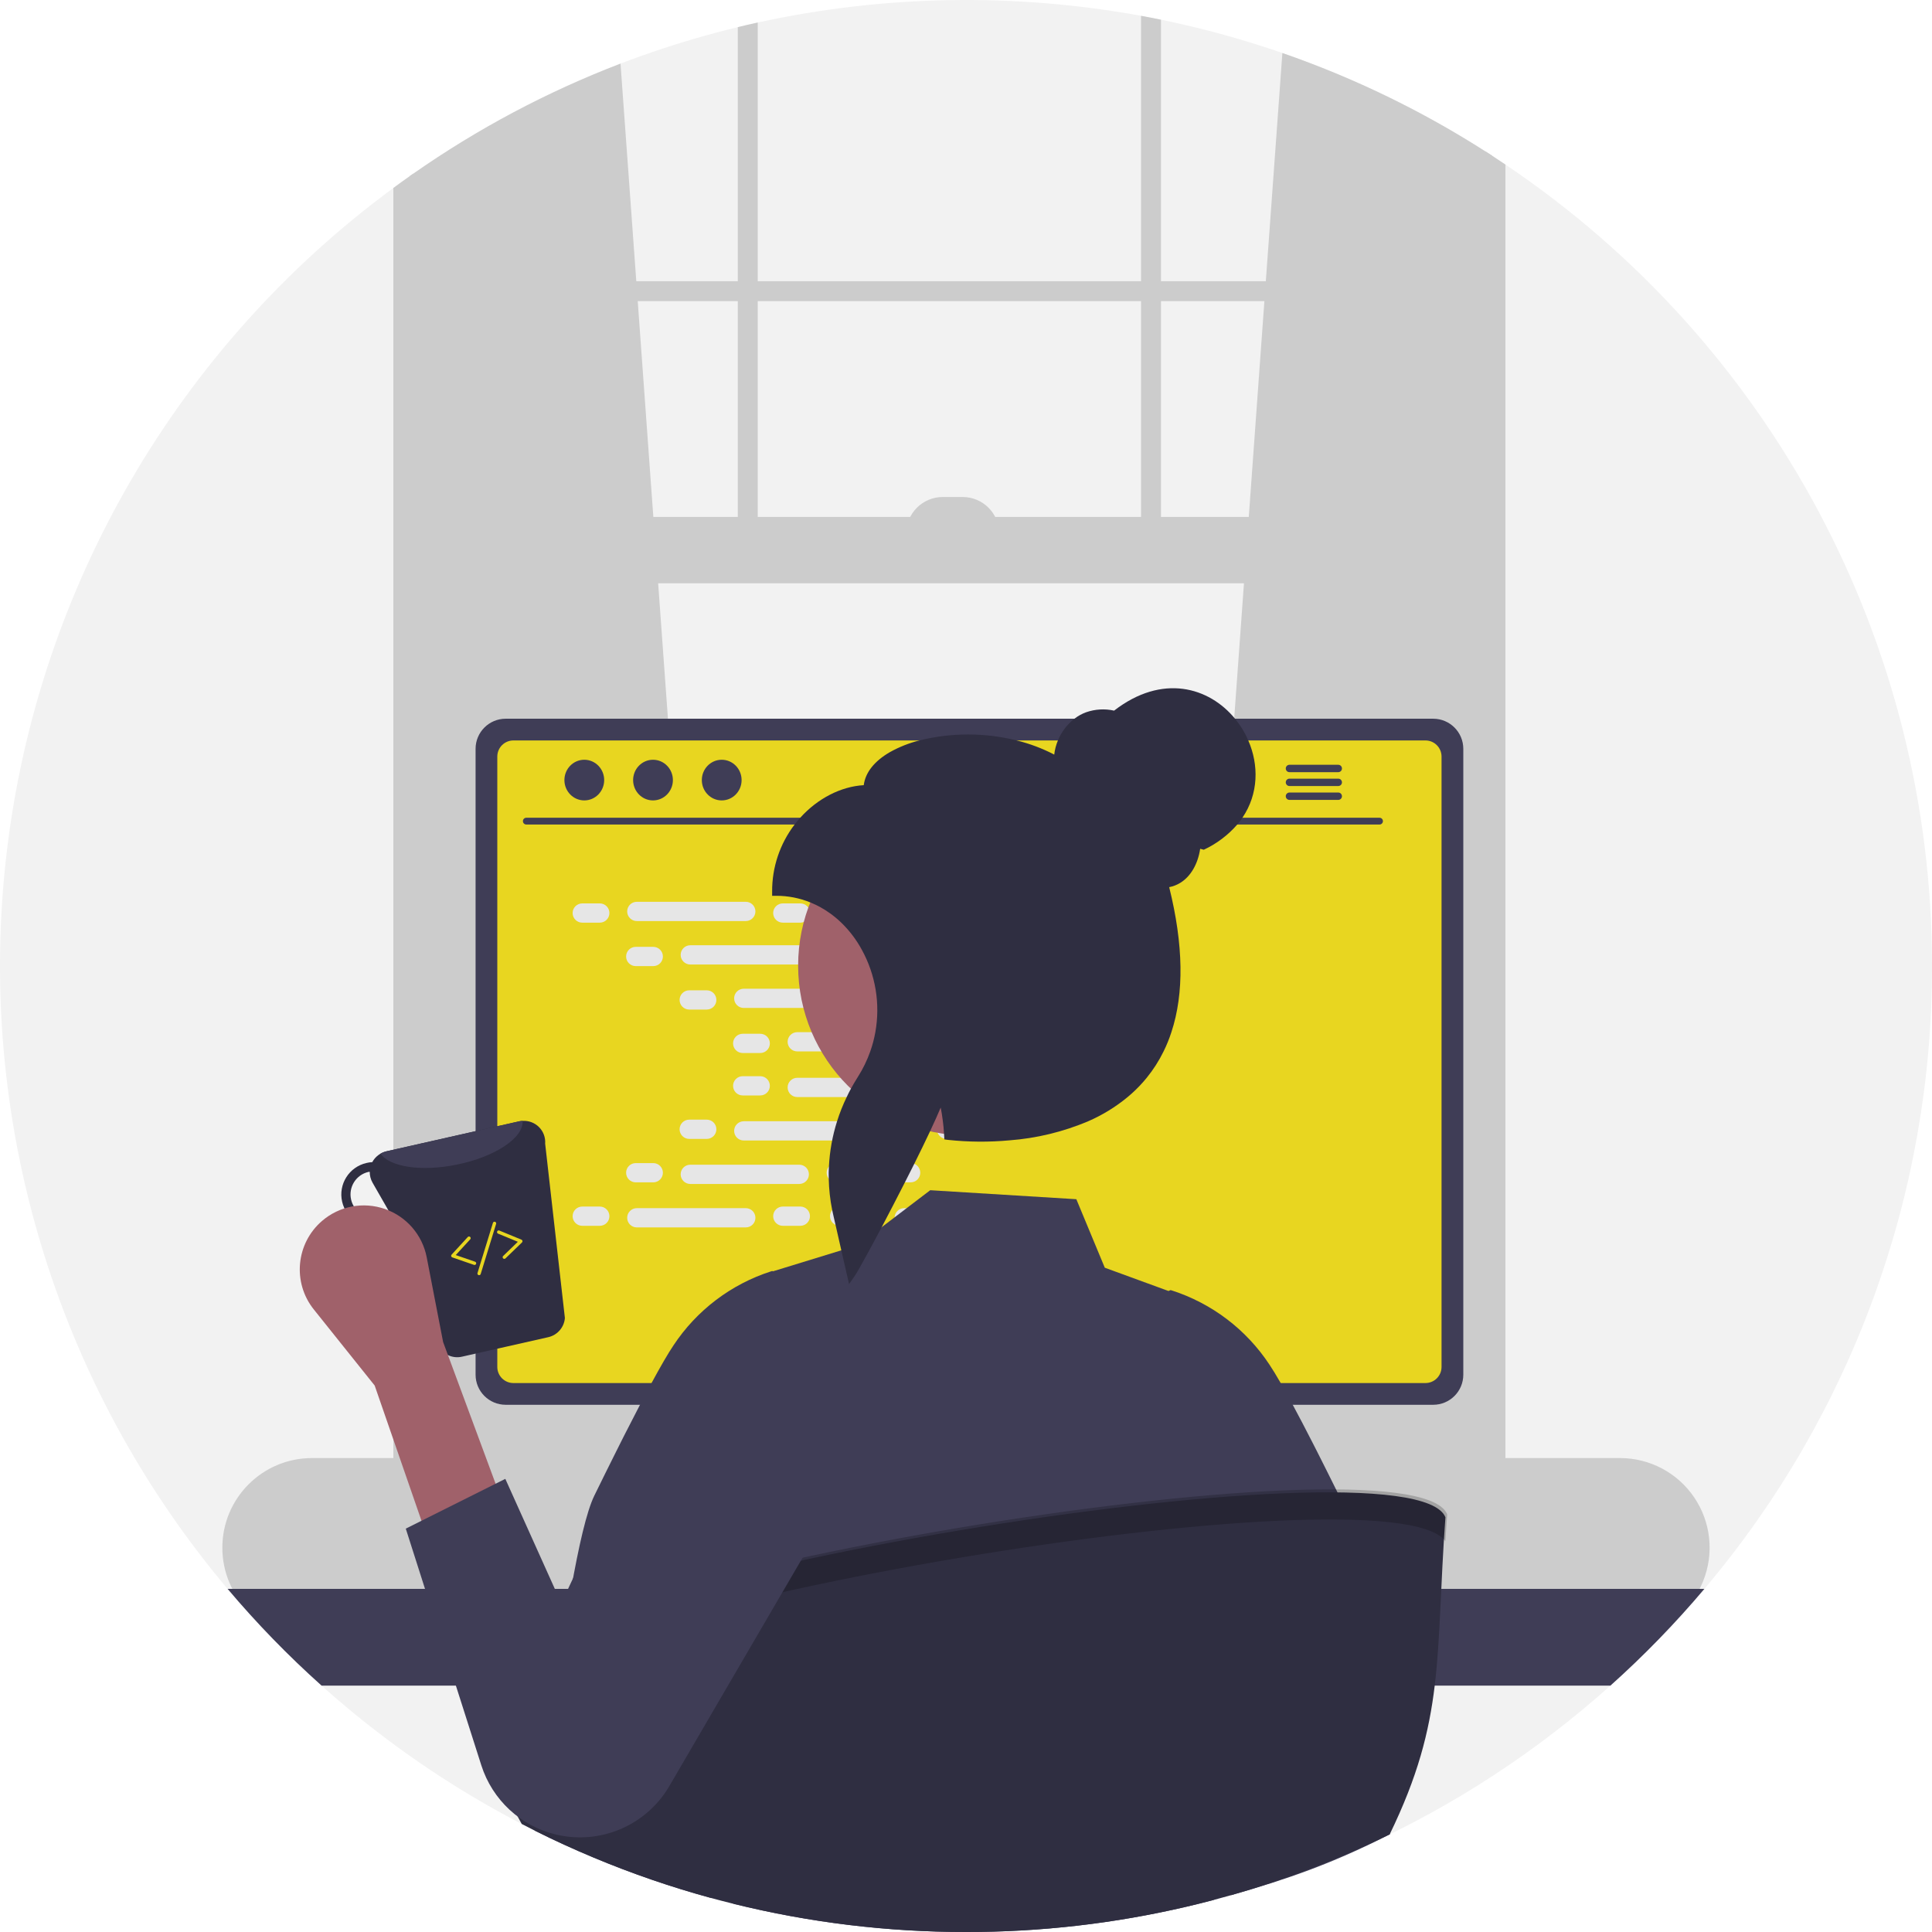
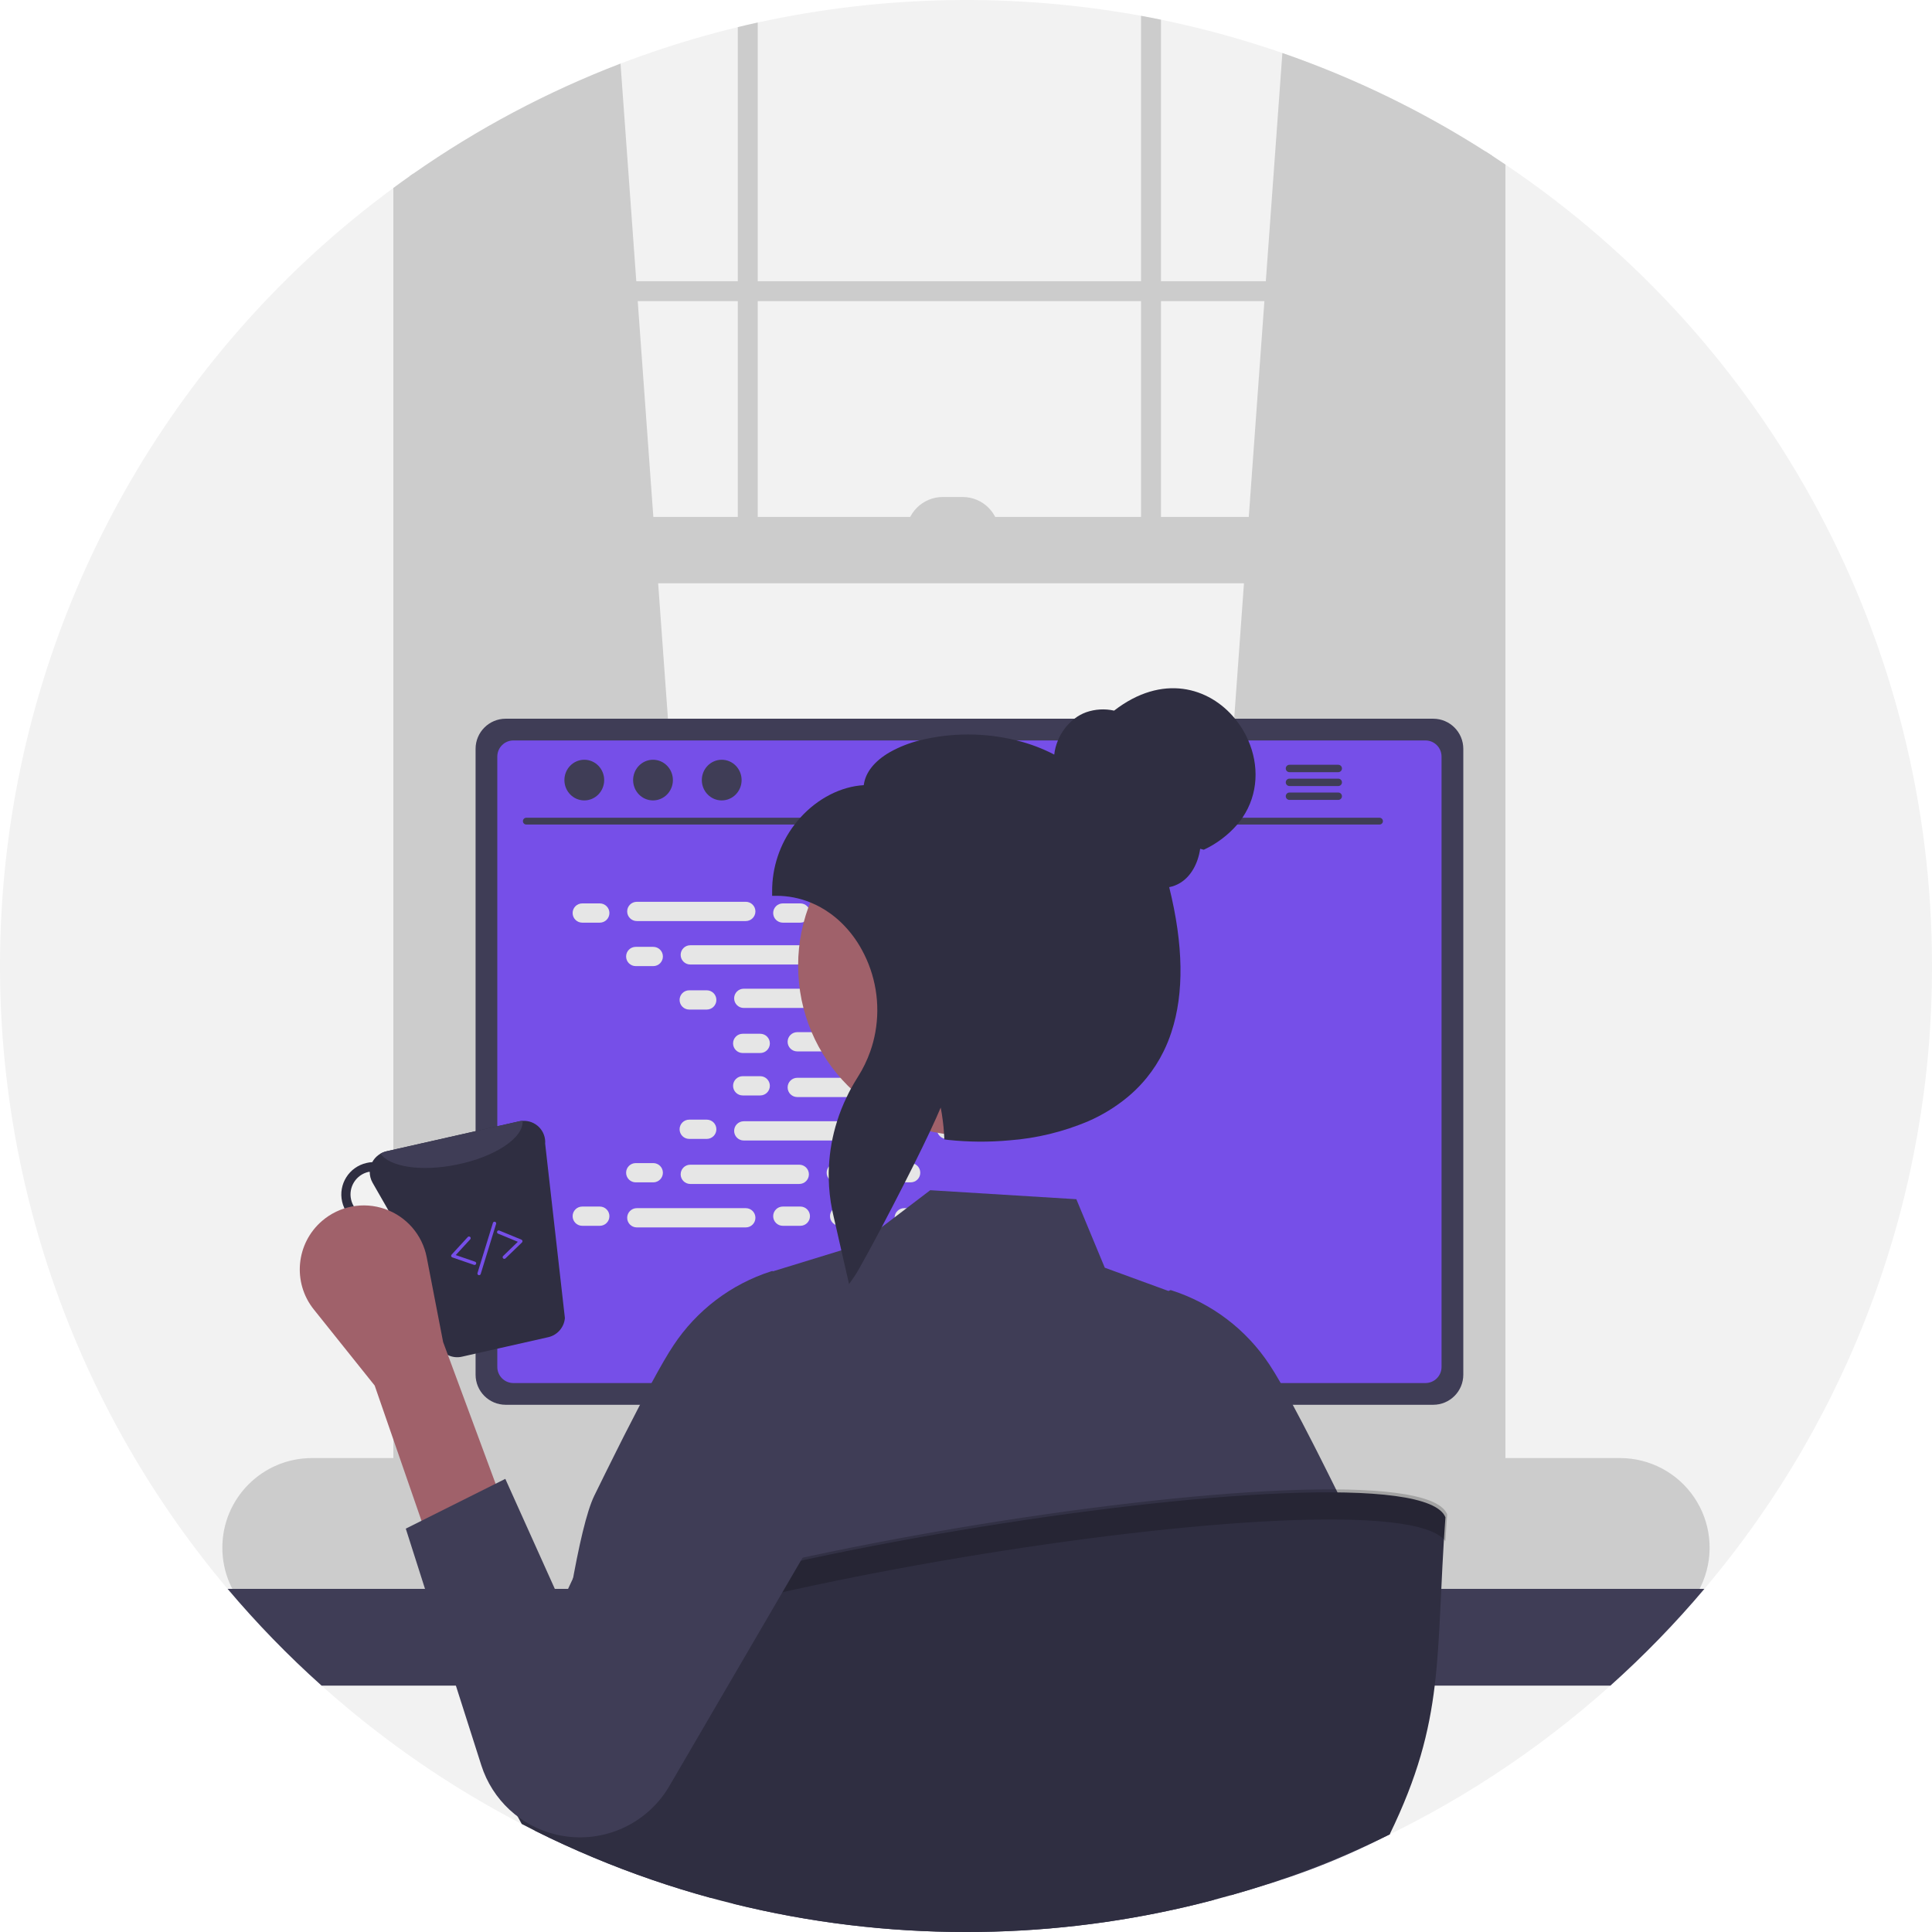
<svg xmlns="http://www.w3.org/2000/svg" data-name="Layer 1" width="578" height="578" viewBox="0 0 578 578">
  <path d="M889,450a287.861,287.861,0,0,1-68.09,186.34c-1.6,1.9-3.23,3.77-4.89,5.63a290.588,290.588,0,0,1-67.49,55.99q-8.67,5.205-17.72,9.81c-.61.31-1.23.62-1.84.92-.73.37-1.47.73-2.21,1.09A286.159,286.159,0,0,1,679.24,728q-2.55.72-5.11,1.4a288.588,288.588,0,0,1-65.84,9.49c-1.16.03-2.3.05-3.4.07-.39.01-.77.02-1.15.02-1.25.01-2.49.02-3.74.02a289.271,289.271,0,0,1-69.54-8.43q-3.42-.84-6.81-1.77a285.473,285.473,0,0,1-34.97-12.03q-9-3.75-17.68-8.09c-1.31-.66-2.62-1.32-3.91-2-.55-.27-1.09-.56-1.63-.84a290.458,290.458,0,0,1-81.65-64.06c-1.6-1.79-3.17-3.61-4.72-5.44a289.025,289.025,0,0,1,49.59-419.1c1.64-1.21,3.29-2.41,4.96-3.58q.495-.345.99-.69a286.753,286.753,0,0,1,97.1-43.85c1.98-.49,3.96-.95,5.96-1.38a291.798,291.798,0,0,1,114.68-2.01c1.99.37,3.98.75,5.96,1.16a287.281,287.281,0,0,1,97.1,39.43c.66.42,1.32.84,1.98,1.28,1.33.86,2.66,1.74,3.97,2.63A288.686,288.686,0,0,1,889,450Z" transform="translate(-311 -161)" fill="#f2f2f2" />
  <path d="M527,599.51l-92.37,8.2-.99.09V213.66q.495-.345.99-.69a288.323,288.323,0,0,1,62.01-32.94l4.72,65.1.43,5.96,4.67,64.56L507.9,335.51l18.93,261.7Z" transform="translate(-311 -161)" fill="#ccc" />
  <path d="M755.43,206.32c.66.42,1.32.84,1.98,1.28V607.8l-1.98-.18-91.37-8.11.17-2.3L683.16,335.51l1.44-19.86,4.67-64.56.43-5.96,4.95-68.27A287.687,287.687,0,0,1,755.43,206.32Z" transform="translate(-311 -161)" fill="#ccc" />
  <path d="M755.43,206.32V613.26c0,7.81-5.38,14.16-12,14.16H446.63c-5.48,0-10.13-4.36-11.54-10.31a16.108,16.108,0,0,1-.46-3.85V212.97q-.495.345-.99.69c-1.67,1.17-3.32,2.37-4.96,3.58V613.26a22.919,22.919,0,0,0,6.18,16,17.06,17.06,0,0,0,7.78,4.66,15.118,15.118,0,0,0,3.99.53h296.8a15.249,15.249,0,0,0,4-.53c7.98-2.15,13.95-10.59,13.95-20.66V210.23c-1.31-.89-2.64-1.77-3.97-2.63C756.75,207.16,756.09,206.74,755.43,206.32Z" transform="translate(-311 -161)" fill="#ccc" />
  <rect x="120.655" y="84.134" width="326.752" height="5.959" fill="#ccc" />
  <path d="M531.73,169.12c1.98-.49,3.96-.95,5.96-1.38V329.55h-5.96Z" transform="translate(-311 -161)" fill="#ccc" />
  <path d="M652.37,165.73c1.99.37,3.98.75,5.96,1.16V329.55h-5.96Z" transform="translate(-311 -161)" fill="#ccc" />
  <path d="M795.65,597.21H404.34a26.82,26.82,0,0,0,0,53.64H795.65a26.76,26.76,0,0,0,20.12-9.11,27.096,27.096,0,0,0,3.02-4.18,25.54,25.54,0,0,0,1.75-3.56,26.803,26.803,0,0,0-24.89-36.79Z" transform="translate(-311 -161)" fill="#ccc" />
  <rect x="122.642" y="154.649" width="324.766" height="19.863" fill="#ccc" />
  <path d="M282.045,148.69h5.959a10.925,10.925,0,0,1,10.925,10.925v0a0,0,0,0,1,0,0h-27.809a0,0,0,0,1,0,0v0a10.925,10.925,0,0,1,10.925-10.925Z" fill="#ccc" />
  <path d="M820.91,636.34a289.004,289.004,0,0,1-28.12,28.95H407.21a289.004,289.004,0,0,1-28.12-28.95Z" transform="translate(-311 -161)" fill="#3f3d56" />
  <path d="M632.28,536.07H567.36a3.175,3.175,0,0,0-1.03.16,3.448,3.448,0,0,0-2.43,3.3V642.09h71.85V539.53A3.463,3.463,0,0,0,632.28,536.07Zm-24.57,50.6a7.531,7.531,0,0,1-1.56,4.6,7.665,7.665,0,0,1-13.78-4.6v-11.9a7.67,7.67,0,0,1,15.34,0Z" transform="translate(-311 -161)" fill="#2f2e41" />
  <path d="M563.68,638.81v9.89a1.94,1.94,0,0,0,1.93,1.94h68.43a1.946,1.946,0,0,0,1.93-1.94v-9.89Z" transform="translate(-311 -161)" fill="#3f3d56" />
  <path d="M739.78,376.02H462.28a9.011,9.011,0,0,0-9,8.99V572.27a9.007,9.007,0,0,0,9,9h277.5a9.007,9.007,0,0,0,9-9V385.01A9.012,9.012,0,0,0,739.78,376.02Z" transform="translate(-311 -161)" fill="#3f3d56" />
-   <path d="M737.46,382.52H464.59a4.82,4.82,0,0,0-4.81,4.82V569.96a4.818,4.818,0,0,0,4.81,4.81H737.46a4.818,4.818,0,0,0,4.81-4.81V387.34A4.821,4.821,0,0,0,737.46,382.52Z" transform="translate(-311 -161)" fill="#e8d620" />
+   <path d="M737.46,382.52H464.59a4.82,4.82,0,0,0-4.81,4.82V569.96a4.818,4.818,0,0,0,4.81,4.81H737.46a4.818,4.818,0,0,0,4.81-4.81V387.34A4.821,4.821,0,0,0,737.46,382.52Z" transform="translate(-311 -161)" fill="#764fe8" />
  <path d="M687.24,650.48l-2.52-11.97a2.992,2.992,0,0,0-1.86-2.17,2.894,2.894,0,0,0-1.06-.2H524.49a2.895,2.895,0,0,0-1.06.2,2.993,2.993,0,0,0-1.86,2.17l-2.52,11.97a2.987,2.987,0,0,0,2.92,3.6H684.31a2.948,2.948,0,0,0,2.32-1.11A2.985,2.985,0,0,0,687.24,650.48Z" transform="translate(-311 -161)" fill="#2f2e41" />
  <rect x="214.643" y="477.296" width="5" height="3" rx="0.488" fill="#3f3d56" />
  <rect x="224.643" y="477.296" width="5" height="3" rx="0.488" fill="#3f3d56" />
  <rect x="234.643" y="477.296" width="5" height="3" rx="0.488" fill="#3f3d56" />
  <rect x="244.643" y="477.296" width="5" height="3" rx="0.488" fill="#3f3d56" />
  <rect x="254.643" y="477.296" width="5" height="3" rx="0.488" fill="#3f3d56" />
  <rect x="264.643" y="477.296" width="5" height="3" rx="0.488" fill="#3f3d56" />
  <rect x="274.643" y="477.296" width="5" height="3" rx="0.488" fill="#3f3d56" />
  <rect x="284.643" y="477.296" width="5" height="3" rx="0.488" fill="#3f3d56" />
  <rect x="294.643" y="477.296" width="5" height="3" rx="0.488" fill="#3f3d56" />
  <rect x="304.643" y="477.296" width="5" height="3" rx="0.488" fill="#3f3d56" />
  <rect x="314.643" y="477.296" width="5" height="3" rx="0.488" fill="#3f3d56" />
  <rect x="324.643" y="477.296" width="5" height="3" rx="0.488" fill="#3f3d56" />
  <rect x="334.643" y="477.296" width="5" height="3" rx="0.488" fill="#3f3d56" />
  <rect x="344.643" y="477.296" width="5" height="3" rx="0.488" fill="#3f3d56" />
  <rect x="354.643" y="477.296" width="5" height="3" rx="0.488" fill="#3f3d56" />
  <rect x="364.643" y="477.296" width="5" height="3" rx="0.488" fill="#3f3d56" />
  <rect x="214.525" y="482.296" width="5" height="3" rx="0.488" fill="#3f3d56" />
  <rect x="224.525" y="482.296" width="5" height="3" rx="0.488" fill="#3f3d56" />
  <rect x="234.525" y="482.296" width="5" height="3" rx="0.488" fill="#3f3d56" />
  <rect x="244.525" y="482.296" width="5" height="3" rx="0.488" fill="#3f3d56" />
  <rect x="254.525" y="482.296" width="5" height="3" rx="0.488" fill="#3f3d56" />
  <rect x="264.525" y="482.296" width="5" height="3" rx="0.488" fill="#3f3d56" />
  <rect x="274.525" y="482.296" width="5" height="3" rx="0.488" fill="#3f3d56" />
  <rect x="284.525" y="482.296" width="5" height="3" rx="0.488" fill="#3f3d56" />
  <rect x="294.525" y="482.296" width="5" height="3" rx="0.488" fill="#3f3d56" />
  <rect x="304.525" y="482.296" width="5" height="3" rx="0.488" fill="#3f3d56" />
  <rect x="314.525" y="482.296" width="5" height="3" rx="0.488" fill="#3f3d56" />
  <rect x="324.525" y="482.296" width="5" height="3" rx="0.488" fill="#3f3d56" />
  <rect x="334.525" y="482.296" width="5" height="3" rx="0.488" fill="#3f3d56" />
  <rect x="344.525" y="482.296" width="5" height="3" rx="0.488" fill="#3f3d56" />
  <rect x="354.525" y="482.296" width="5" height="3" rx="0.488" fill="#3f3d56" />
  <rect x="364.525" y="482.296" width="5" height="3" rx="0.488" fill="#3f3d56" />
  <rect x="262.525" y="488.296" width="40" height="3" rx="0.488" fill="#3f3d56" />
  <path d="M723.748,407.677H468.425a1.016,1.016,0,0,1,0-2.031H723.748a1.016,1.016,0,0,1,0,2.031Z" transform="translate(-311 -161)" fill="#3f3d56" />
  <ellipse cx="174.805" cy="233.379" rx="5.95" ry="6.083" fill="#3f3d56" />
  <ellipse cx="195.361" cy="233.379" rx="5.95" ry="6.083" fill="#3f3d56" />
  <ellipse cx="215.917" cy="233.379" rx="5.95" ry="6.083" fill="#3f3d56" />
  <path d="M711.37,389.8h-14.6a1.105,1.105,0,0,0,0,2.21h14.6a1.105,1.105,0,0,0,0-2.21Z" transform="translate(-311 -161)" fill="#3f3d56" />
  <path d="M711.37,393.95h-14.6a1.105,1.105,0,0,0,0,2.21h14.6a1.105,1.105,0,0,0,0-2.21Z" transform="translate(-311 -161)" fill="#3f3d56" />
  <path d="M711.37,398.1h-14.6a1.105,1.105,0,0,0,0,2.21h14.6a1.105,1.105,0,0,0,0-2.21Z" transform="translate(-311 -161)" fill="#3f3d56" />
  <rect x="171.314" y="270.273" width="11.006" height="5.76" rx="2.88" fill="#e6e6e6" />
  <rect x="231.314" y="270.273" width="11.006" height="5.76" rx="2.88" fill="#e6e6e6" />
  <rect x="248.314" y="270.273" width="11.006" height="5.76" rx="2.88" fill="#e6e6e6" />
  <rect x="187.634" y="269.793" width="38.366" height="5.76" rx="2.88" fill="#e6e6e6" />
  <rect x="267.634" y="269.793" width="38.366" height="5.76" rx="2.88" fill="#e6e6e6" />
  <rect x="187.314" y="283.273" width="11.006" height="5.76" rx="2.88" fill="#e6e6e6" />
  <rect x="247.314" y="283.273" width="11.006" height="5.76" rx="2.88" fill="#e6e6e6" />
  <rect x="264.314" y="283.273" width="11.006" height="5.76" rx="2.88" fill="#e6e6e6" />
  <rect x="203.634" y="282.793" width="38.366" height="5.76" rx="2.88" fill="#e6e6e6" />
  <rect x="283.634" y="282.793" width="38.366" height="5.76" rx="2.88" fill="#e6e6e6" />
  <rect x="203.314" y="296.273" width="11.006" height="5.76" rx="2.88" fill="#e6e6e6" />
  <rect x="263.314" y="296.273" width="11.006" height="5.76" rx="2.88" fill="#e6e6e6" />
  <rect x="280.314" y="296.273" width="11.006" height="5.76" rx="2.88" fill="#e6e6e6" />
  <rect x="219.634" y="295.793" width="38.366" height="5.76" rx="2.88" fill="#e6e6e6" />
  <rect x="299.634" y="295.793" width="38.366" height="5.76" rx="2.88" fill="#e6e6e6" />
  <rect x="219.314" y="309.273" width="11.006" height="5.76" rx="2.88" fill="#e6e6e6" />
  <rect x="279.314" y="309.273" width="11.006" height="5.76" rx="2.88" fill="#e6e6e6" />
  <rect x="296.314" y="309.273" width="11.006" height="5.76" rx="2.88" fill="#e6e6e6" />
  <rect x="235.634" y="308.793" width="38.366" height="5.76" rx="2.88" fill="#e6e6e6" />
  <rect x="231.314" y="360.967" width="11.006" height="5.76" rx="2.88" fill="#e6e6e6" />
  <rect x="248.314" y="360.967" width="11.006" height="5.76" rx="2.88" fill="#e6e6e6" />
  <rect x="267.634" y="361.447" width="38.366" height="5.76" rx="2.88" fill="#e6e6e6" />
  <rect x="171.314" y="360.967" width="11.006" height="5.76" rx="2.88" fill="#e6e6e6" />
  <rect x="187.634" y="361.447" width="38.366" height="5.76" rx="2.88" fill="#e6e6e6" />
  <rect x="187.314" y="347.967" width="11.006" height="5.76" rx="2.88" fill="#e6e6e6" />
  <rect x="247.314" y="347.967" width="11.006" height="5.76" rx="2.88" fill="#e6e6e6" />
  <rect x="264.314" y="347.967" width="11.006" height="5.76" rx="2.88" fill="#e6e6e6" />
  <rect x="203.634" y="348.447" width="38.366" height="5.76" rx="2.88" fill="#e6e6e6" />
  <rect x="203.314" y="334.967" width="11.006" height="5.76" rx="2.88" fill="#e6e6e6" />
  <rect x="263.314" y="334.967" width="11.006" height="5.76" rx="2.88" fill="#e6e6e6" />
  <rect x="280.314" y="334.967" width="11.006" height="5.76" rx="2.88" fill="#e6e6e6" />
  <rect x="219.634" y="335.447" width="38.366" height="5.76" rx="2.88" fill="#e6e6e6" />
  <rect x="219.314" y="321.967" width="11.006" height="5.76" rx="2.88" fill="#e6e6e6" />
  <rect x="279.314" y="321.967" width="11.006" height="5.76" rx="2.88" fill="#e6e6e6" />
  <rect x="296.314" y="321.967" width="11.006" height="5.76" rx="2.88" fill="#e6e6e6" />
  <rect x="235.634" y="322.447" width="38.366" height="5.76" rx="2.88" fill="#e6e6e6" />
  <path d="M726.81,709.77c-.61.31-1.23.62-1.84.92-15.8,7.9-28.44,12.39-45.73,17.31-1.46-16.3-2.87-44.95-4.24-62.71-.36-4.61-.72-8.48-1.07-11.21a15.182,15.182,0,0,0-.88-4.25l.06,4.25.15,11.21.87,64.11a288.588,288.588,0,0,1-65.84,9.49c-1.16.03-2.3.05-3.4.07-.39.01-.77.02-1.15.02-1.25.01-2.49.02-3.74.02a289.271,289.271,0,0,1-69.54-8.43c.49-16.13.98-44.46,1.45-65.28.1-4.07.19-7.86.29-11.21.19-7.16.39-12.32.58-14.05a4.361,4.361,0,0,0-.39.97,97.154,97.154,0,0,0-1.89,13.08c-.35,3.35-.7,7.14-1.05,11.21-1.86,21.63-3.8,51.04-5.8,63.51a285.473,285.473,0,0,1-34.97-12.03q-9-3.75-17.68-8.09c1.1-7.2,2.25-15.27,3.43-23.64.92-6.49,1.87-13.16,2.84-19.75,1.5-10.18,3.04-20.16,4.6-28.95,2.28-12.84,4.62-23.16,6.94-27.9,2.2-4.5,4.4-8.94,6.53-13.19.74-1.49,1.48-2.96,2.2-4.39.17-.34.34-.67.51-1,1.53-3.01,3.01-5.89,4.42-8.59,1.21-2.31,2.36-4.49,3.45-6.5,2.64-4.88,4.88-8.77,6.54-11.23a55.257,55.257,0,0,1,29.28-22.21l.3-.08.21.09,20.45-6.28,2.99-.92,2.01-.62,7.08-5.39,3.85-2.93,3.61-2.75,7.06-5.37,43.71,2.69,8.51,20.49,19.06,6.97.33-.15.29-.12.3.08a55.306,55.306,0,0,1,29.28,22.21c.94,1.41,2.08,3.27,3.37,5.52,1.1,1.91,2.3,4.09,3.6,6.5,1.85,3.43,3.87,7.3,6.01,11.49.47.92.95,1.86,1.43,2.81q1.335,2.64,2.71,5.39c2.13,4.25,4.33,8.69,6.53,13.2,1.91,3.91,3.84,11.95,5.74,22.18,1.57,8.5,3.13,18.52,4.64,28.95,1.98,13.52-.13,29.71,1.66,42.15C726.58,708.23,726.7,709,726.81,709.77Z" transform="translate(-311 -161)" fill="#3f3d56" />
  <circle cx="289.615" cy="288.888" r="50.836" fill="#a0616a" />
  <path d="M684.45,382.52a26.608,26.608,0,0,0-3.97-6.5c-7.72-9.43-21.76-13.58-36.17-2.42a15.279,15.279,0,0,0-8.35.48,12.91,12.91,0,0,0-3.52,1.94,15.97,15.97,0,0,0-4.94,6.5,15.522,15.522,0,0,0-1.1,4.23,50.565,50.565,0,0,0-11.23-4.23,60.34,60.34,0,0,0-29.13,0,36.544,36.544,0,0,0-8.78,3.48c-4.68,2.7-7.37,6.11-7.85,9.9-6.75.38-13.77,3.93-19,9.75-.59.65-1.16,1.33-1.69,2.03A32.709,32.709,0,0,0,542,427.73V429h1.27a26.87,26.87,0,0,1,10.15,1.98,27.585,27.585,0,0,1,5.89,3.25,28.764,28.764,0,0,1,3.37,2.8,33.483,33.483,0,0,1,6.12,8.05,37.459,37.459,0,0,1,4.08,24.71,36.2,36.2,0,0,1-1.52,5.76,37.584,37.584,0,0,1-3.71,7.63c-.06.09-.11.18-.17.27-.67,1.07-1.31,2.16-1.91,3.26-.45.82-.87,1.66-1.26,2.5a51.957,51.957,0,0,0-2.88,7.24,53.586,53.586,0,0,0-2.44,13.54c-.07,1.22-.09,2.44-.05,3.66a51.979,51.979,0,0,0,1.03,9.36c.09.42.18.83.27,1.25l.73,3.19,1.73,7.61,1.2,5.24,1.11,4.86,1.64-2.35c.56-.8,1.97-3.26,3.86-6.74,1.25-2.27,2.7-4.98,4.27-7.94,2.19-4.15,4.59-8.78,6.94-13.4.95-1.87,1.89-3.73,2.8-5.55,1.72-3.45,3.34-6.78,4.73-9.74,1.28-2.73,2.37-5.15,3.18-7.09.25,1.27.46,2.56.62,3.86.18,1.32.31,2.66.38,4,.02.2.03.41.04.61l.04.82.01.24,1.06.14a93.022,93.022,0,0,0,18.4.14h.01a74.862,74.862,0,0,0,23.56-5.71,49.257,49.257,0,0,0,11.8-7.24,41.3,41.3,0,0,0,4.66-4.52c.36-.41.71-.82,1.05-1.24a41.125,41.125,0,0,0,5.05-7.9,41.802,41.802,0,0,0,2.34-5.76c3.84-11.63,3.62-26.14-.66-43.38a9.923,9.923,0,0,0,3.27-1.26c3.14-1.89,5.32-5.64,6-10.22l1.08.29a30.104,30.104,0,0,0,10.01-7.54,24.115,24.115,0,0,0,1.54-2.03C687.58,398.45,687.62,389.81,684.45,382.52Z" transform="translate(-311 -161)" fill="#2f2e41" />
  <polygon points="206.32 475.296 214.817 442.504 222.32 470.8 206.32 475.296" opacity="0.2" />
  <path d="M743.43,614.93c-3.04,41.88.11,60.32-16.67,94.85A286.159,286.159,0,0,1,679.24,728q-2.55.72-5.11,1.4a288.588,288.588,0,0,1-65.84,9.49c-1.16.03-2.3.05-3.4.07-.39.01-.77.02-1.15.02-1.25.01-2.49.02-3.74.02a289.271,289.271,0,0,1-69.54-8.43q-3.42-.84-6.81-1.77a285.473,285.473,0,0,1-34.97-12.03q-9-3.75-17.68-8.09c-1.31-.66-2.62-1.32-3.91-2-6.63-11.66-10.4-25.84-10.48-42.88C461.2,634.44,733.29,589.61,743.43,614.93Z" transform="translate(-311 -161)" fill="#2f2e41" />
  <path d="M743.422,622.102c.155-2.593.329-5.271.531-8.06-10.14-25.32-282.23,19.51-286.82,48.87.013,2.692.128,5.304.321,7.855C468.57,641.789,727.059,599.181,743.422,622.102Z" transform="translate(-311 -161)" opacity="0.2" />
  <path d="M474.096,503.152a6.365,6.365,0,0,0-6.753-6.816,5.854,5.854,0,0,0-1.005.126l-39.762,8.983a6.548,6.548,0,0,0-4.209,3.235,8.184,8.184,0,0,0-1.727.251,9.661,9.661,0,0,0,4.271,18.845,9.794,9.794,0,0,0,3.895-1.884l13.474,37.941a6.329,6.329,0,0,0,6.941,3.046l25.849-5.842A6.416,6.416,0,0,0,480,555.32Zm-49.781,21.923a6.91,6.91,0,0,1-3.078-13.474c.126-.031.251,0,.377-.031a6.506,6.506,0,0,0,.848,3.266l4.931,8.606A6.505,6.505,0,0,1,424.314,525.074Z" transform="translate(-311 -161)" fill="#2f2e41" />
  <path d="M467.343,496.336c.377,5.025-8.229,10.804-19.755,13.097-10.585,2.167-20.07.659-22.739-3.298a6.025,6.025,0,0,1,1.728-.691l39.762-8.983A5.854,5.854,0,0,1,467.343,496.336Z" transform="translate(-311 -161)" fill="#3f3d56" />
  <path d="M439.843,623.905,462.177,612.738l-18.611-50.251-4.905-25.342a19.161,19.161,0,0,0-31.282-10.907h0a19.161,19.161,0,0,0-2.493,26.518l18.207,22.759Z" transform="translate(-311 -161)" fill="#a0616a" />
  <path d="M462.177,603.433l-29.778,14.889,22.599,70.809A30.977,30.977,0,0,0,477.333,709.847h0a30.977,30.977,0,0,0,33.737-14.197l59.925-102.714a31.62,31.62,0,0,0-10.196-42.982h0a31.62,31.62,0,0,0-45.296,12.765l-36.576,77.936Z" transform="translate(-311 -161)" fill="#3f3d56" />
-   <path d="M452.967,539.441a.496.496,0,0,1-.163-.027l-6.501-2.238a.499.499,0,0,1-.206-.811l4.835-5.265a.5.5,0,1,1,.736.676l-4.319,4.702,5.779,1.99a.5.5,0,0,1-.163.973Z" transform="translate(-311 -161)" fill="#e8d620" />
-   <path d="M461.878,537.617a.5.5,0,0,1-.348-.859l4.395-4.249-5.903-2.433a.5.5,0,1,1,.381-.924l6.609,2.724a.5.5,0,0,1,.157.821l-4.943,4.779A.5.5,0,0,1,461.878,537.617Z" transform="translate(-311 -161)" fill="#e8d620" />
-   <path d="M454.332,542.5a.482.482,0,0,1-.147-.022.5.5,0,0,1-.331-.625l4.615-15a.5.5,0,0,1,.956.295l-4.615,15A.5.5,0,0,1,454.332,542.5Z" transform="translate(-311 -161)" fill="#e8d620" />
+   <path d="M452.967,539.441a.496.496,0,0,1-.163-.027l-6.501-2.238a.499.499,0,0,1-.206-.811l4.835-5.265a.5.5,0,1,1,.736.676l-4.319,4.702,5.779,1.99a.5.5,0,0,1-.163.973Z" transform="translate(-311 -161)" fill="#764fe8" />
+   <path d="M461.878,537.617a.5.5,0,0,1-.348-.859l4.395-4.249-5.903-2.433a.5.5,0,1,1,.381-.924l6.609,2.724a.5.5,0,0,1,.157.821l-4.943,4.779A.5.5,0,0,1,461.878,537.617Z" transform="translate(-311 -161)" fill="#764fe8" />
+   <path d="M454.332,542.5a.482.482,0,0,1-.147-.022.5.5,0,0,1-.331-.625l4.615-15a.5.5,0,0,1,.956.295l-4.615,15A.5.5,0,0,1,454.332,542.5Z" transform="translate(-311 -161)" fill="#764fe8" />
</svg>
